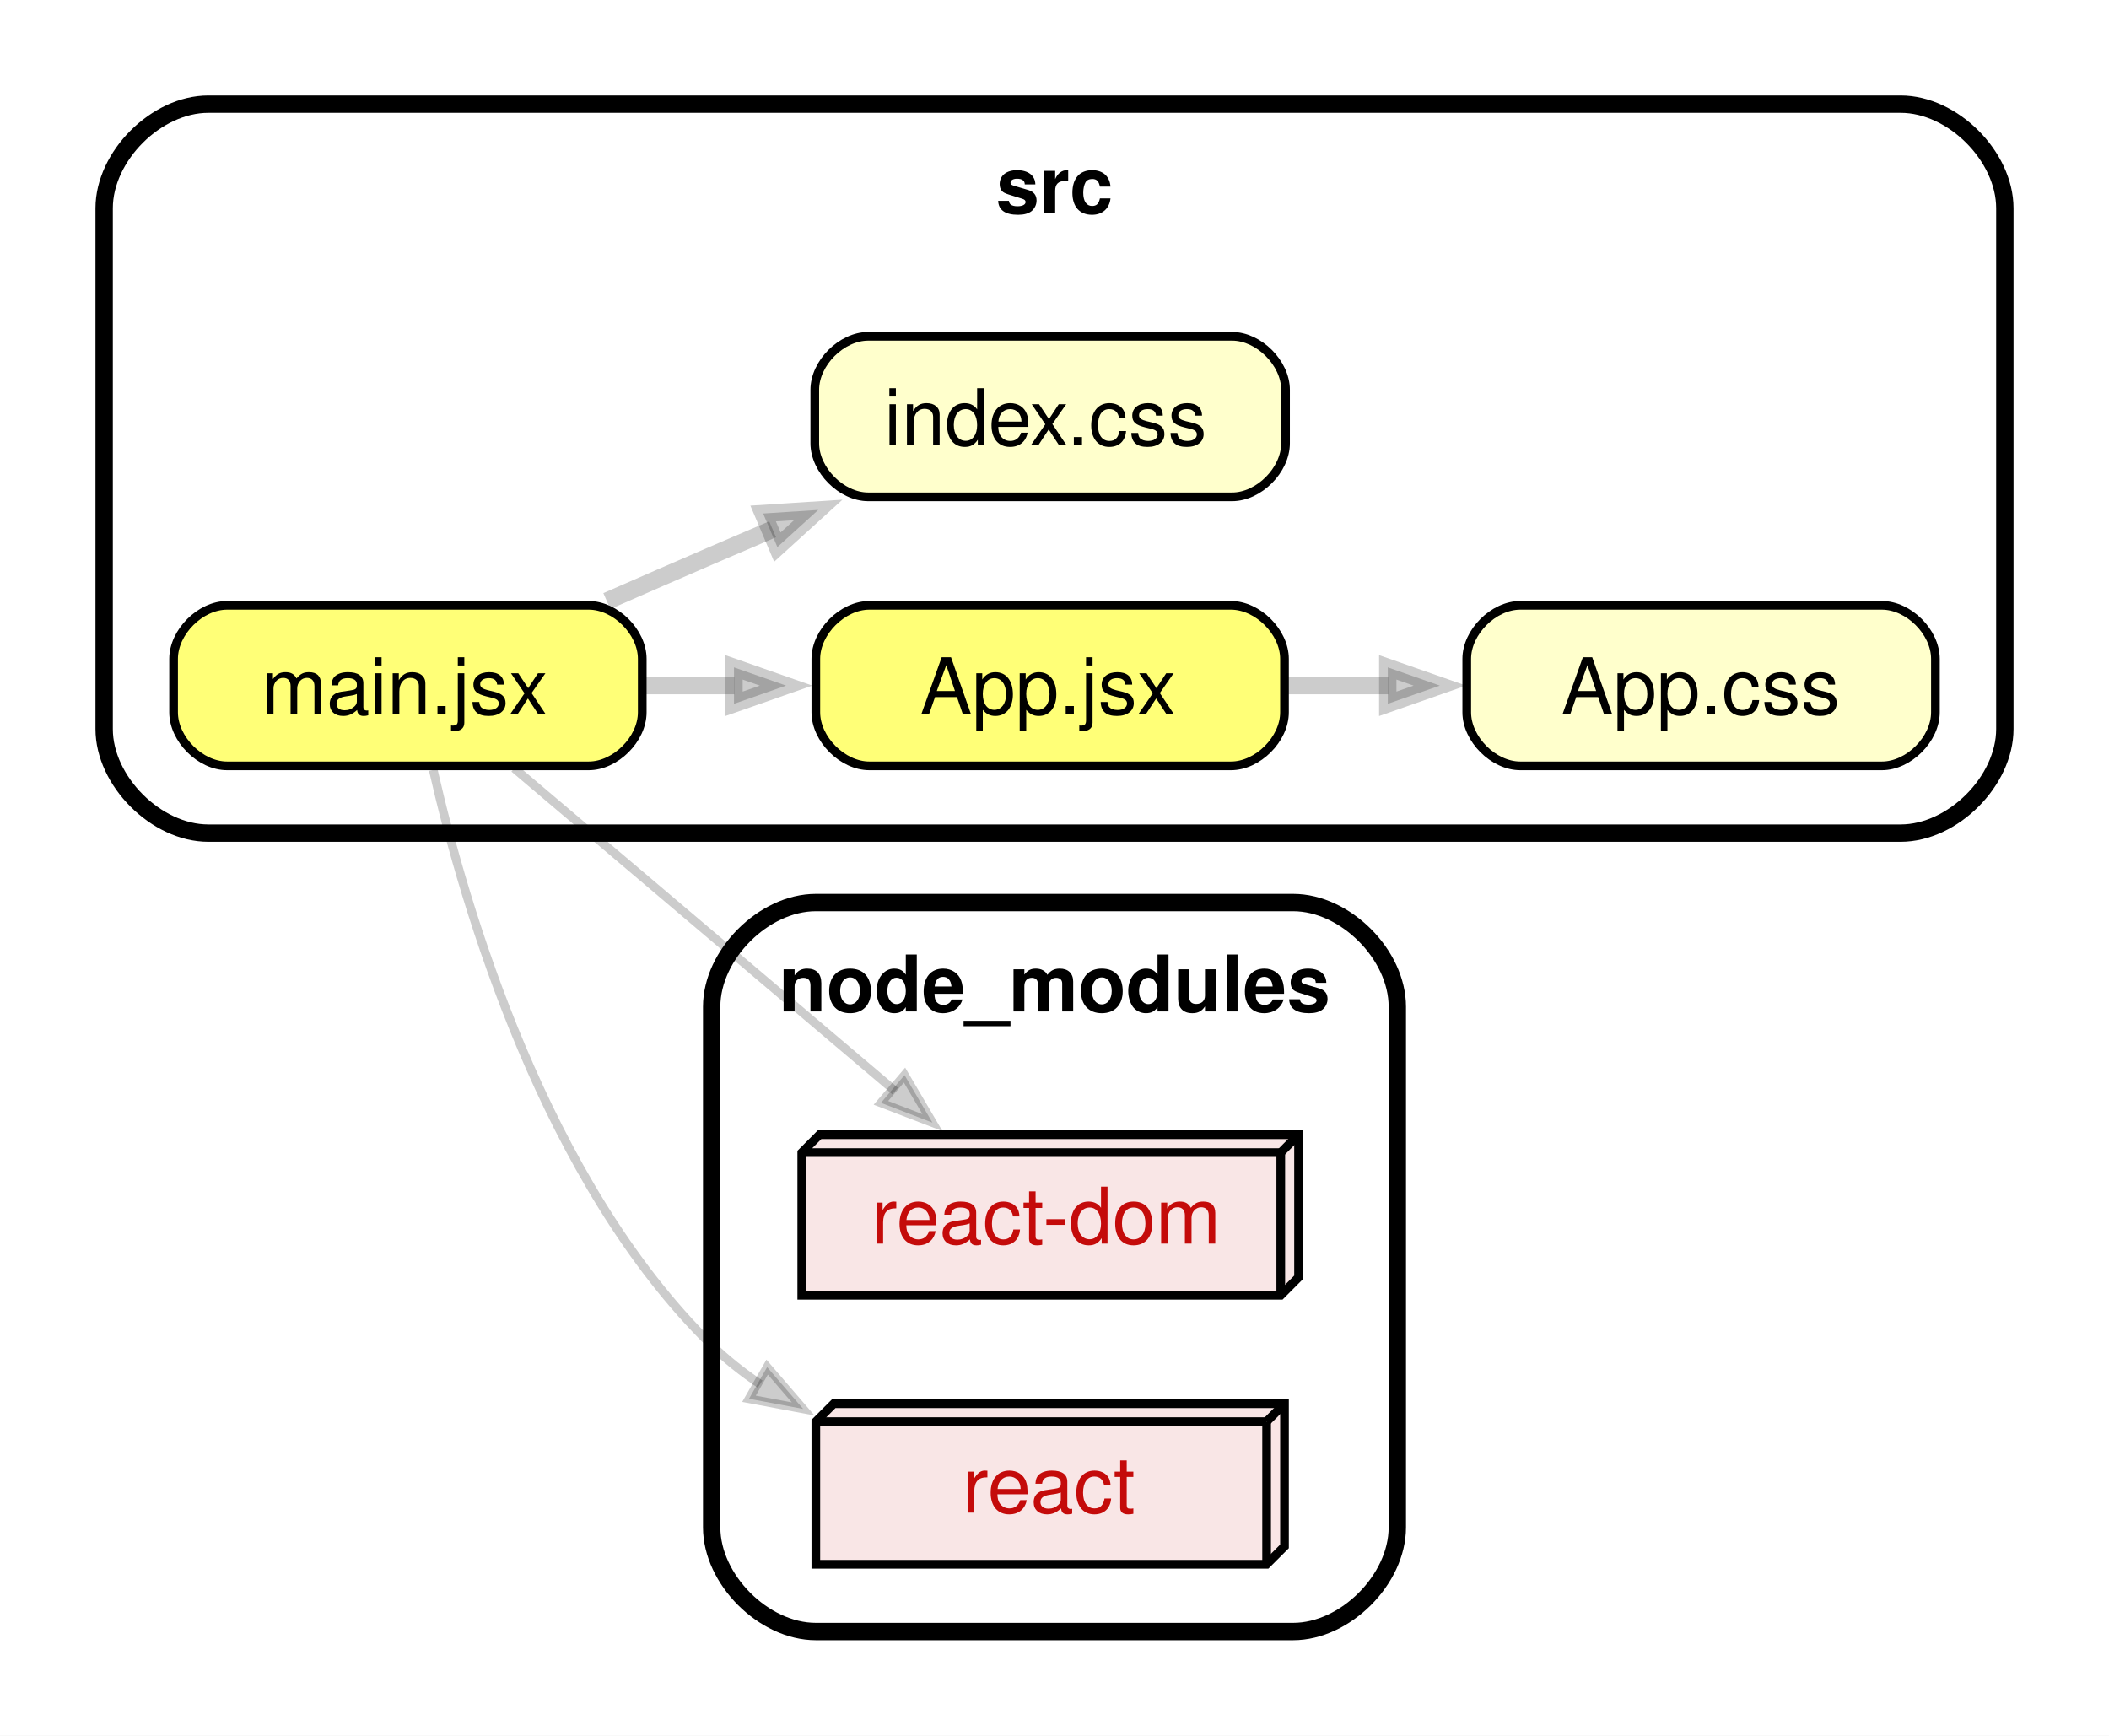
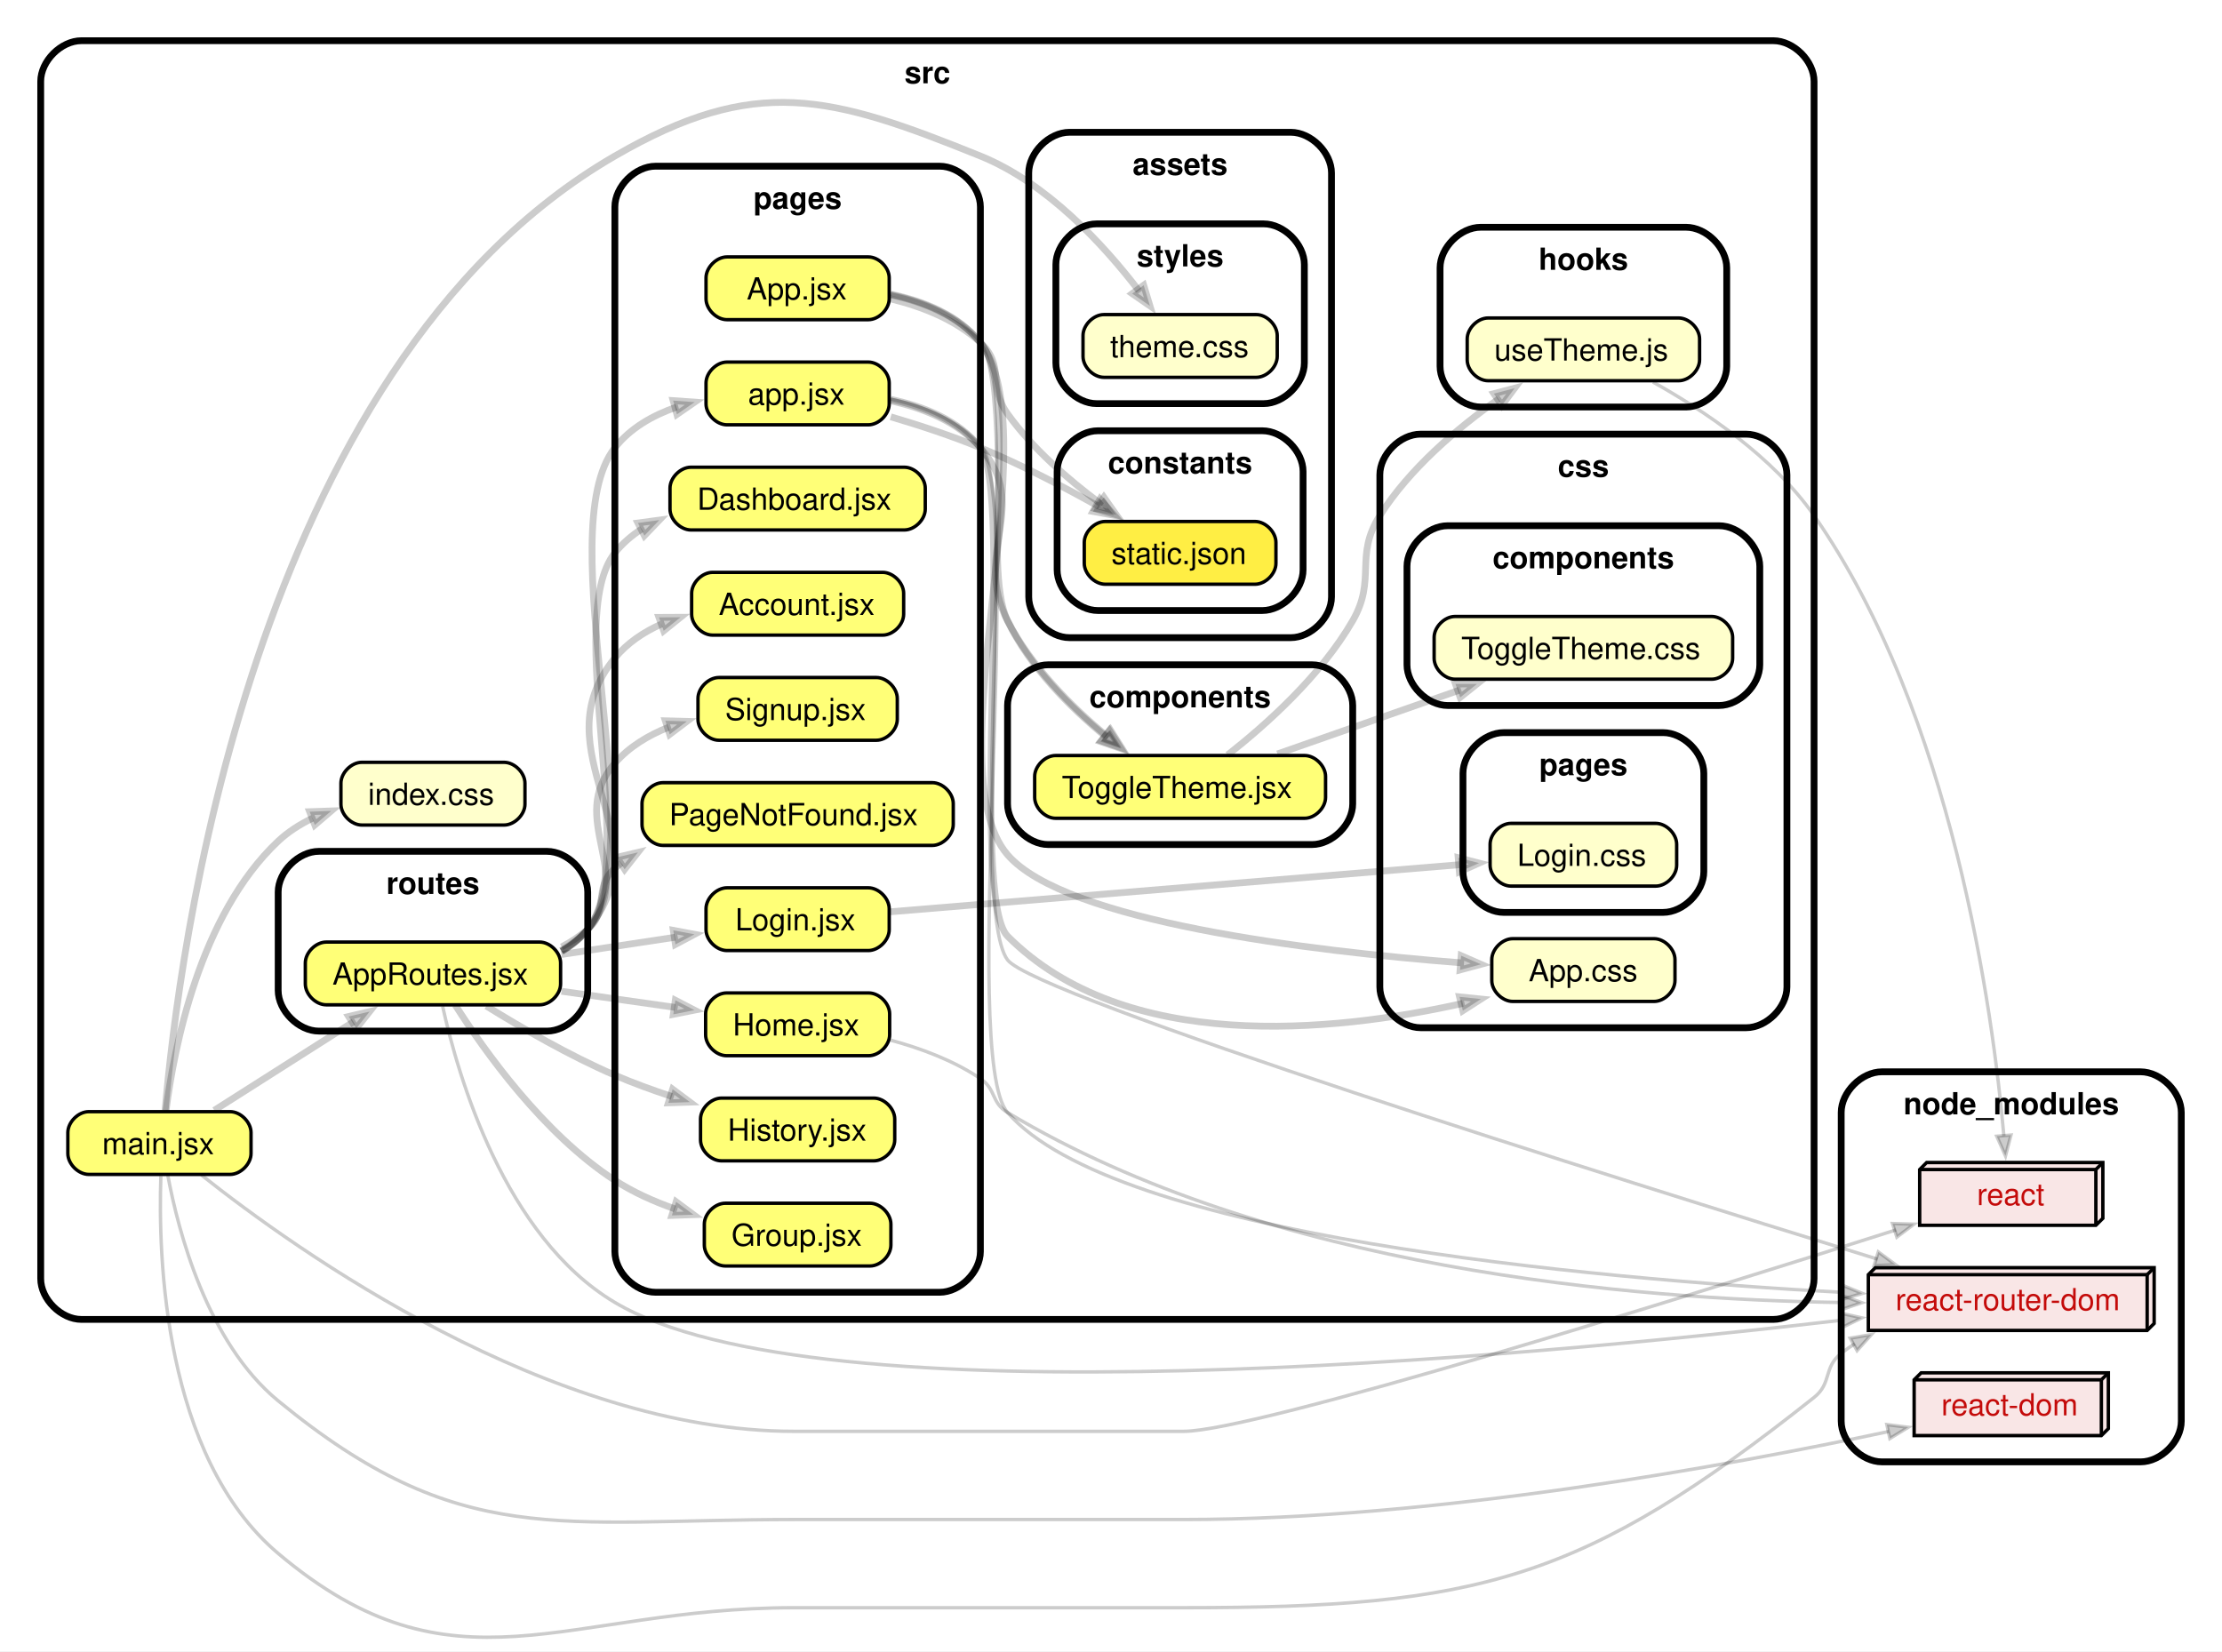
- <svg xmlns="http://www.w3.org/2000/svg" xmlns:xlink="http://www.w3.org/1999/xlink" width="243pt" height="200pt" viewBox="0.00 0.00 243.00 200.00">
-   <g id="graph0" class="graph" transform="scale(1 1) rotate(0) translate(4 196)">
-     <polygon fill="white" stroke="none" points="-4,4 -4,-196 239,-196 239,4 -4,4" />
+ <svg xmlns="http://www.w3.org/2000/svg" xmlns:xlink="http://www.w3.org/1999/xlink" width="655pt" height="487pt" viewBox="0.00 0.00 655.00 487.00">
+   <g id="graph0" class="graph" transform="scale(1 1) rotate(0) translate(4 482.84)">
+     <polygon fill="white" stroke="none" points="-4,4 -4,-482.84 651,-482.84 651,4 -4,4" />
    <g id="clust1" class="cluster">
-       <path fill="#ffffff" stroke="black" stroke-width="2" d="M90,-8C90,-8 145,-8 145,-8 151,-8 157,-14 157,-20 157,-20 157,-80 157,-80 157,-86 151,-92 145,-92 145,-92 90,-92 90,-92 84,-92 78,-86 78,-80 78,-80 78,-20 78,-20 78,-14 84,-8 90,-8" />
-       <text xml:space="preserve" text-anchor="middle" x="117.5" y="-79.45" font-family="Helvetica,sans-Serif" font-weight="bold" font-size="9.00">node_modules</text>
+       <path fill="#ffffff" stroke="black" stroke-width="2" d="M550.75,-51.84C550.75,-51.84 627,-51.84 627,-51.84 633,-51.84 639,-57.84 639,-63.84 639,-63.84 639,-154.84 639,-154.84 639,-160.84 633,-166.84 627,-166.84 627,-166.84 550.75,-166.84 550.75,-166.84 544.75,-166.84 538.75,-160.84 538.75,-154.84 538.75,-154.84 538.75,-63.84 538.75,-63.84 538.75,-57.84 544.75,-51.84 550.75,-51.84" />
+       <text xml:space="preserve" text-anchor="middle" x="588.88" y="-154.29" font-family="Helvetica,sans-Serif" font-weight="bold" font-size="9.00">node_modules</text>
    </g>
    <g id="clust2" class="cluster">
-       <path fill="#ffffff" stroke="black" stroke-width="2" d="M20,-100C20,-100 215,-100 215,-100 221,-100 227,-106 227,-112 227,-112 227,-172 227,-172 227,-178 221,-184 215,-184 215,-184 20,-184 20,-184 14,-184 8,-178 8,-172 8,-172 8,-112 8,-112 8,-106 14,-100 20,-100" />
-       <text xml:space="preserve" text-anchor="middle" x="117.5" y="-171.45" font-family="Helvetica,sans-Serif" font-weight="bold" font-size="9.00">src</text>
+       <path fill="#ffffff" stroke="black" stroke-width="2" d="M20,-93.84C20,-93.84 518.75,-93.84 518.75,-93.84 524.75,-93.84 530.75,-99.84 530.75,-105.84 530.75,-105.84 530.75,-458.84 530.75,-458.84 530.75,-464.84 524.75,-470.84 518.75,-470.84 518.75,-470.84 20,-470.84 20,-470.84 14,-470.84 8,-464.84 8,-458.84 8,-458.84 8,-105.84 8,-105.84 8,-99.84 14,-93.84 20,-93.84" />
+       <text xml:space="preserve" text-anchor="middle" x="269.38" y="-458.29" font-family="Helvetica,sans-Serif" font-weight="bold" font-size="9.00">src</text>
+     </g>
+     <g id="clust3" class="cluster">
+       <path fill="#ffffff" stroke="black" stroke-width="2" d="M311.25,-294.84C311.25,-294.84 376.5,-294.84 376.5,-294.84 382.5,-294.84 388.5,-300.84 388.5,-306.84 388.5,-306.84 388.5,-431.84 388.5,-431.84 388.5,-437.84 382.5,-443.84 376.5,-443.84 376.5,-443.84 311.25,-443.84 311.25,-443.84 305.25,-443.84 299.25,-437.84 299.25,-431.84 299.25,-431.84 299.25,-306.84 299.25,-306.84 299.25,-300.84 305.25,-294.84 311.25,-294.84" />
+       <text xml:space="preserve" text-anchor="middle" x="343.88" y="-431.29" font-family="Helvetica,sans-Serif" font-weight="bold" font-size="9.00">assets</text>
+     </g>
+     <g id="clust4" class="cluster">
+       <path fill="#ffffff" stroke="black" stroke-width="2" d="M319.62,-302.84C319.62,-302.84 368.12,-302.84 368.12,-302.84 374.12,-302.84 380.12,-308.84 380.12,-314.84 380.12,-314.84 380.12,-343.84 380.12,-343.84 380.12,-349.84 374.12,-355.84 368.12,-355.84 368.12,-355.84 319.62,-355.84 319.62,-355.84 313.62,-355.84 307.62,-349.84 307.62,-343.84 307.62,-343.84 307.62,-314.84 307.62,-314.84 307.62,-308.84 313.62,-302.84 319.62,-302.84" />
+       <text xml:space="preserve" text-anchor="middle" x="343.88" y="-343.29" font-family="Helvetica,sans-Serif" font-weight="bold" font-size="9.00">constants</text>
+     </g>
+     <g id="clust5" class="cluster">
+       <path fill="#ffffff" stroke="black" stroke-width="2" d="M319.25,-363.84C319.25,-363.84 368.5,-363.84 368.5,-363.84 374.5,-363.84 380.5,-369.84 380.5,-375.84 380.5,-375.84 380.5,-404.84 380.5,-404.84 380.5,-410.84 374.5,-416.84 368.5,-416.84 368.5,-416.84 319.25,-416.84 319.25,-416.84 313.25,-416.84 307.25,-410.84 307.25,-404.84 307.25,-404.84 307.25,-375.84 307.25,-375.84 307.25,-369.84 313.25,-363.84 319.25,-363.84" />
+       <text xml:space="preserve" text-anchor="middle" x="343.88" y="-404.29" font-family="Helvetica,sans-Serif" font-weight="bold" font-size="9.00">styles</text>
+     </g>
+     <g id="clust6" class="cluster">
+       <path fill="#ffffff" stroke="black" stroke-width="2" d="M305,-233.84C305,-233.84 382.75,-233.84 382.75,-233.84 388.75,-233.84 394.75,-239.84 394.75,-245.84 394.75,-245.84 394.75,-274.84 394.75,-274.84 394.75,-280.84 388.75,-286.84 382.75,-286.84 382.75,-286.84 305,-286.84 305,-286.84 299,-286.84 293,-280.84 293,-274.84 293,-274.84 293,-245.84 293,-245.84 293,-239.84 299,-233.84 305,-233.84" />
+       <text xml:space="preserve" text-anchor="middle" x="343.88" y="-274.29" font-family="Helvetica,sans-Serif" font-weight="bold" font-size="9.00">components</text>
+     </g>
+     <g id="clust7" class="cluster">
+       <path fill="#ffffff" stroke="black" stroke-width="2" d="M414.75,-179.84C414.75,-179.84 510.75,-179.84 510.75,-179.84 516.75,-179.84 522.75,-185.84 522.75,-191.84 522.75,-191.84 522.75,-342.84 522.75,-342.84 522.75,-348.84 516.75,-354.84 510.75,-354.84 510.75,-354.84 414.75,-354.84 414.75,-354.84 408.75,-354.84 402.75,-348.84 402.75,-342.84 402.75,-342.84 402.75,-191.84 402.75,-191.84 402.75,-185.84 408.75,-179.84 414.75,-179.84" />
+       <text xml:space="preserve" text-anchor="middle" x="462.75" y="-342.29" font-family="Helvetica,sans-Serif" font-weight="bold" font-size="9.00">css</text>
+     </g>
+     <g id="clust8" class="cluster">
+       <path fill="#ffffff" stroke="black" stroke-width="2" d="M422.75,-274.84C422.75,-274.84 502.75,-274.84 502.75,-274.84 508.75,-274.84 514.75,-280.84 514.75,-286.84 514.75,-286.84 514.75,-315.84 514.75,-315.84 514.75,-321.84 508.75,-327.84 502.75,-327.84 502.75,-327.84 422.75,-327.84 422.75,-327.84 416.75,-327.84 410.75,-321.84 410.75,-315.84 410.75,-315.84 410.75,-286.84 410.75,-286.84 410.75,-280.84 416.75,-274.84 422.75,-274.84" />
+       <text xml:space="preserve" text-anchor="middle" x="462.75" y="-315.29" font-family="Helvetica,sans-Serif" font-weight="bold" font-size="9.00">components</text>
+     </g>
+     <g id="clust9" class="cluster">
+       <path fill="#ffffff" stroke="black" stroke-width="2" d="M439.25,-213.84C439.25,-213.84 486.25,-213.84 486.25,-213.84 492.25,-213.84 498.25,-219.84 498.25,-225.84 498.25,-225.84 498.25,-254.84 498.25,-254.84 498.25,-260.84 492.25,-266.84 486.25,-266.84 486.25,-266.84 439.25,-266.84 439.25,-266.84 433.25,-266.84 427.25,-260.84 427.25,-254.84 427.25,-254.84 427.25,-225.84 427.25,-225.84 427.25,-219.84 433.25,-213.84 439.25,-213.84" />
+       <text xml:space="preserve" text-anchor="middle" x="462.75" y="-254.29" font-family="Helvetica,sans-Serif" font-weight="bold" font-size="9.00">pages</text>
+     </g>
+     <g id="clust10" class="cluster">
+       <path fill="#ffffff" stroke="black" stroke-width="2" d="M432.5,-362.84C432.5,-362.84 493,-362.84 493,-362.84 499,-362.84 505,-368.84 505,-374.84 505,-374.84 505,-403.84 505,-403.84 505,-409.84 499,-415.84 493,-415.84 493,-415.84 432.5,-415.84 432.5,-415.84 426.5,-415.84 420.5,-409.84 420.5,-403.84 420.5,-403.84 420.5,-374.84 420.5,-374.84 420.5,-368.84 426.5,-362.84 432.5,-362.84" />
+       <text xml:space="preserve" text-anchor="middle" x="462.75" y="-403.29" font-family="Helvetica,sans-Serif" font-weight="bold" font-size="9.00">hooks</text>
+     </g>
+     <g id="clust11" class="cluster">
+       <path fill="#ffffff" stroke="black" stroke-width="2" d="M189.25,-101.84C189.25,-101.84 273,-101.84 273,-101.84 279,-101.84 285,-107.84 285,-113.84 285,-113.84 285,-421.84 285,-421.84 285,-427.84 279,-433.84 273,-433.84 273,-433.84 189.25,-433.84 189.25,-433.84 183.25,-433.84 177.25,-427.84 177.25,-421.84 177.25,-421.84 177.25,-113.84 177.25,-113.84 177.25,-107.84 183.25,-101.84 189.25,-101.84" />
+       <text xml:space="preserve" text-anchor="middle" x="231.12" y="-421.29" font-family="Helvetica,sans-Serif" font-weight="bold" font-size="9.00">pages</text>
+     </g>
+     <g id="clust12" class="cluster">
+       <path fill="#ffffff" stroke="black" stroke-width="2" d="M90,-178.84C90,-178.84 157.25,-178.84 157.25,-178.84 163.25,-178.84 169.25,-184.84 169.25,-190.84 169.25,-190.84 169.25,-219.84 169.25,-219.84 169.25,-225.84 163.25,-231.84 157.25,-231.84 157.25,-231.84 90,-231.84 90,-231.84 84,-231.84 78,-225.84 78,-219.84 78,-219.84 78,-190.84 78,-190.84 78,-184.84 84,-178.84 90,-178.84" />
+       <text xml:space="preserve" text-anchor="middle" x="123.62" y="-219.29" font-family="Helvetica,sans-Serif" font-weight="bold" font-size="9.00">routes</text>
    </g>
    <g id="node1" class="node">
      <g id="a_node1">
        <a xlink:href="https://www.npmjs.com/package/react" xlink:title="react">
-           <polygon fill="#c40b0a" fill-opacity="0.102" stroke="black" points="144,-34.25 92.06,-34.25 90,-32.19 90,-15.75 141.94,-15.75 144,-17.81 144,-34.25" />
-           <polyline fill="none" stroke="black" points="141.94,-32.19 90,-32.19" />
-           <polyline fill="none" stroke="black" points="141.94,-32.19 141.94,-15.75" />
-           <polyline fill="none" stroke="black" points="141.94,-32.19 144,-34.25" />
-           <text xml:space="preserve" text-anchor="start" x="106.88" y="-21.7" font-family="Helvetica,sans-Serif" font-size="9.00" fill="#c40b0a">react</text>
+           <polygon fill="#c40b0a" fill-opacity="0.102" stroke="black" points="615.88,-140.09 563.93,-140.09 561.88,-138.03 561.88,-121.59 613.82,-121.59 615.88,-123.64 615.88,-140.09" />
+           <polyline fill="none" stroke="black" points="613.82,-138.03 561.88,-138.03" />
+           <polyline fill="none" stroke="black" points="613.82,-138.03 613.82,-121.59" />
+           <polyline fill="none" stroke="black" points="613.82,-138.03 615.88,-140.09" />
+           <text xml:space="preserve" text-anchor="start" x="578.75" y="-127.54" font-family="Helvetica,sans-Serif" font-size="9.00" fill="#c40b0a">react</text>
        </a>
      </g>
    </g>
    <g id="node2" class="node">
      <g id="a_node2">
        <a xlink:href="https://www.npmjs.com/package/react-dom" xlink:title="react-dom">
-           <polygon fill="#c40b0a" fill-opacity="0.102" stroke="black" points="145.62,-65.25 90.43,-65.25 88.38,-63.19 88.38,-46.75 143.57,-46.75 145.62,-48.81 145.62,-65.25" />
-           <polyline fill="none" stroke="black" points="143.57,-63.19 88.38,-63.19" />
-           <polyline fill="none" stroke="black" points="143.57,-63.19 143.57,-46.75" />
-           <polyline fill="none" stroke="black" points="143.57,-63.19 145.62,-65.25" />
-           <text xml:space="preserve" text-anchor="start" x="96.38" y="-52.7" font-family="Helvetica,sans-Serif" font-size="9.00" fill="#c40b0a">react-dom</text>
+           <polygon fill="#c40b0a" fill-opacity="0.102" stroke="black" points="617.5,-78.09 562.31,-78.09 560.25,-76.03 560.25,-59.59 615.44,-59.59 617.5,-61.64 617.5,-78.09" />
+           <polyline fill="none" stroke="black" points="615.44,-76.03 560.25,-76.03" />
+           <polyline fill="none" stroke="black" points="615.44,-76.03 615.44,-59.59" />
+           <polyline fill="none" stroke="black" points="615.44,-76.03 617.5,-78.09" />
+           <text xml:space="preserve" text-anchor="start" x="568.25" y="-65.54" font-family="Helvetica,sans-Serif" font-size="9.00" fill="#c40b0a">react-dom</text>
        </a>
      </g>
    </g>
    <g id="node3" class="node">
      <g id="a_node3">
-         <a xlink:href="src/App.css" xlink:title="App.css">
-           <path fill="#ffffcc" stroke="black" d="M212.83,-126.25C212.83,-126.25 171.17,-126.25 171.17,-126.25 168.08,-126.25 165,-123.17 165,-120.08 165,-120.08 165,-113.92 165,-113.92 165,-110.83 168.08,-107.75 171.17,-107.75 171.17,-107.75 212.83,-107.75 212.83,-107.75 215.92,-107.75 219,-110.83 219,-113.92 219,-113.92 219,-120.08 219,-120.08 219,-123.17 215.92,-126.25 212.83,-126.25" />
-           <text xml:space="preserve" text-anchor="start" x="175.88" y="-113.7" font-family="Helvetica,sans-Serif" font-size="9.00">App.css</text>
+         <a xlink:href="https://www.npmjs.com/package/react-router-dom" xlink:title="react-router-dom">
+           <polygon fill="#c40b0a" fill-opacity="0.102" stroke="black" points="631,-109.09 548.81,-109.09 546.75,-107.03 546.75,-90.59 628.94,-90.59 631,-92.64 631,-109.09" />
+           <polyline fill="none" stroke="black" points="628.94,-107.03 546.75,-107.03" />
+           <polyline fill="none" stroke="black" points="628.94,-107.03 628.94,-90.59" />
+           <polyline fill="none" stroke="black" points="628.94,-107.03 631,-109.09" />
+           <text xml:space="preserve" text-anchor="start" x="554.75" y="-96.54" font-family="Helvetica,sans-Serif" font-size="9.00" fill="#c40b0a">react-router-dom</text>
        </a>
      </g>
    </g>
    <g id="node4" class="node">
      <g id="a_node4">
-         <a xlink:href="src/App.jsx" xlink:title="App.jsx">
-           <path fill="#ffff77" stroke="black" d="M137.83,-126.25C137.83,-126.25 96.17,-126.25 96.17,-126.25 93.08,-126.25 90,-123.17 90,-120.08 90,-120.08 90,-113.92 90,-113.92 90,-110.83 93.08,-107.75 96.17,-107.75 96.17,-107.75 137.83,-107.75 137.83,-107.75 140.92,-107.75 144,-110.83 144,-113.92 144,-113.92 144,-120.08 144,-120.08 144,-123.17 140.92,-126.25 137.83,-126.25" />
-           <text xml:space="preserve" text-anchor="start" x="102" y="-113.7" font-family="Helvetica,sans-Serif" font-size="9.00">App.jsx</text>
-         </a>
-       </g>
-     </g>
-     <g id="edge1" class="edge">
-       <path fill="none" stroke="#000000" stroke-width="2" stroke-opacity="0.2" d="M144.35,-117C148.12,-117 152.05,-117 155.95,-117" />
-       <polygon fill="#000000" fill-opacity="0.2" stroke="#000000" stroke-width="2" stroke-opacity="0.2" points="155.9,-119.1 161.9,-117 155.9,-114.9 155.9,-119.1" />
+         <a xlink:href="src/assets/constants/static.json" xlink:title="static.json">
+           <path fill="#ffee44" stroke="black" d="M365.96,-329.09C365.96,-329.09 321.79,-329.09 321.79,-329.09 318.71,-329.09 315.62,-326 315.62,-322.92 315.62,-322.92 315.62,-316.75 315.62,-316.75 315.62,-313.67 318.71,-310.59 321.79,-310.59 321.79,-310.59 365.96,-310.59 365.96,-310.59 369.04,-310.59 372.12,-313.67 372.12,-316.75 372.12,-316.75 372.12,-322.92 372.12,-322.92 372.12,-326 369.04,-329.09 365.96,-329.09" />
+           <text xml:space="preserve" text-anchor="start" x="323.62" y="-316.54" font-family="Helvetica,sans-Serif" font-size="9.00">static.json</text>
+         </a>
+       </g>
    </g>
    <g id="node5" class="node">
      <g id="a_node5">
-         <a xlink:href="src/index.css" xlink:title="index.css">
-           <path fill="#ffffcc" stroke="black" d="M137.96,-157.25C137.96,-157.25 96.04,-157.25 96.04,-157.25 92.96,-157.25 89.88,-154.17 89.88,-151.08 89.88,-151.08 89.88,-144.92 89.88,-144.92 89.88,-141.83 92.96,-138.75 96.04,-138.75 96.04,-138.75 137.96,-138.75 137.96,-138.75 141.04,-138.75 144.12,-141.83 144.12,-144.92 144.12,-144.92 144.12,-151.08 144.12,-151.08 144.12,-154.17 141.04,-157.25 137.96,-157.25" />
-           <text xml:space="preserve" text-anchor="start" x="97.88" y="-144.7" font-family="Helvetica,sans-Serif" font-size="9.00">index.css</text>
+         <a xlink:href="src/assets/styles/theme.css" xlink:title="theme.css">
+           <path fill="#ffffcc" stroke="black" d="M366.33,-390.09C366.33,-390.09 321.42,-390.09 321.42,-390.09 318.33,-390.09 315.25,-387 315.25,-383.92 315.25,-383.92 315.25,-377.75 315.25,-377.75 315.25,-374.67 318.33,-371.59 321.42,-371.59 321.42,-371.59 366.33,-371.59 366.33,-371.59 369.42,-371.59 372.5,-374.67 372.5,-377.75 372.5,-377.75 372.5,-383.92 372.5,-383.92 372.5,-387 369.42,-390.09 366.33,-390.09" />
+           <text xml:space="preserve" text-anchor="start" x="323.25" y="-377.54" font-family="Helvetica,sans-Serif" font-size="9.00">theme.css</text>
        </a>
      </g>
    </g>
    <g id="node6" class="node">
      <g id="a_node6">
+         <a xlink:href="src/components/ToggleTheme.jsx" xlink:title="ToggleTheme.jsx">
+           <path fill="#ffff77" stroke="black" d="M380.58,-260.09C380.58,-260.09 307.17,-260.09 307.17,-260.09 304.08,-260.09 301,-257 301,-253.92 301,-253.92 301,-247.75 301,-247.75 301,-244.67 304.08,-241.59 307.17,-241.59 307.17,-241.59 380.58,-241.59 380.58,-241.59 383.67,-241.59 386.75,-244.67 386.75,-247.75 386.75,-247.75 386.75,-253.92 386.75,-253.92 386.75,-257 383.67,-260.09 380.58,-260.09" />
+           <text xml:space="preserve" text-anchor="start" x="309" y="-247.54" font-family="Helvetica,sans-Serif" font-size="9.00">ToggleTheme.jsx</text>
+         </a>
+       </g>
+     </g>
+     <g id="node7" class="node">
+       <g id="a_node7">
+         <a xlink:href="src/css/components/ToggleTheme.css" xlink:title="ToggleTheme.css">
+           <path fill="#ffffcc" stroke="black" d="M500.58,-301.09C500.58,-301.09 424.92,-301.09 424.92,-301.09 421.83,-301.09 418.75,-298 418.75,-294.92 418.75,-294.92 418.75,-288.75 418.75,-288.75 418.75,-285.67 421.83,-282.59 424.92,-282.59 424.92,-282.59 500.58,-282.59 500.58,-282.59 503.67,-282.59 506.75,-285.67 506.75,-288.75 506.75,-288.75 506.75,-294.92 506.75,-294.92 506.75,-298 503.67,-301.09 500.58,-301.09" />
+           <text xml:space="preserve" text-anchor="start" x="426.75" y="-288.54" font-family="Helvetica,sans-Serif" font-size="9.00">ToggleTheme.css</text>
+         </a>
+       </g>
+     </g>
+     <g id="edge1" class="edge">
+       <path fill="none" stroke="#000000" stroke-width="2" stroke-opacity="0.2" d="M372.57,-260.55C388.58,-266.17 408.9,-273.3 426.09,-279.33" />
+       <polygon fill="#000000" fill-opacity="0.2" stroke="#000000" stroke-width="2" stroke-opacity="0.2" points="425.04,-281.18 431.39,-281.19 426.43,-277.22 425.04,-281.18" />
+     </g>
+     <g id="node8" class="node">
+       <g id="a_node8">
+         <a xlink:href="src/hooks/useTheme.js" xlink:title="useTheme.js">
+           <path fill="#ffffcc" stroke="black" d="M490.83,-389.09C490.83,-389.09 434.67,-389.09 434.67,-389.09 431.58,-389.09 428.5,-386 428.5,-382.92 428.5,-382.92 428.5,-376.75 428.5,-376.75 428.5,-373.67 431.58,-370.59 434.67,-370.59 434.67,-370.59 490.83,-370.59 490.83,-370.59 493.92,-370.59 497,-373.67 497,-376.75 497,-376.75 497,-382.92 497,-382.92 497,-386 493.92,-389.09 490.83,-389.09" />
+           <text xml:space="preserve" text-anchor="start" x="436.5" y="-376.54" font-family="Helvetica,sans-Serif" font-size="9.00">useTheme.js</text>
+         </a>
+       </g>
+     </g>
+     <g id="edge2" class="edge">
+       <path fill="none" stroke="#000000" stroke-width="2" stroke-opacity="0.2" d="M357.87,-260.26C369.26,-269.2 385.41,-283.65 394.75,-299.84 401.86,-312.16 395.13,-318.82 402.75,-330.84 411.55,-344.71 425.57,-356.6 437.74,-365.18" />
+       <polygon fill="#000000" fill-opacity="0.2" stroke="#000000" stroke-width="2" stroke-opacity="0.2" points="436.36,-366.78 442.5,-368.4 438.71,-363.3 436.36,-366.78" />
+     </g>
+     <g id="edge3" class="edge">
+       <path fill="none" stroke="#000000" stroke-opacity="0.2" d="M483.26,-370.2C498.34,-361.79 518.64,-348.22 530.75,-330.84 571.64,-272.18 583.45,-184.6 586.7,-147.94" />
+       <polygon fill="#000000" fill-opacity="0.2" stroke="#000000" stroke-opacity="0.2" points="588.79,-148.19 587.18,-142.04 584.6,-147.85 588.79,-148.19" />
+     </g>
+     <g id="node9" class="node">
+       <g id="a_node9">
+         <a xlink:href="src/css/App.css" xlink:title="App.css">
+           <path fill="#ffffcc" stroke="black" d="M483.58,-206.09C483.58,-206.09 441.92,-206.09 441.92,-206.09 438.83,-206.09 435.75,-203 435.75,-199.92 435.75,-199.92 435.75,-193.75 435.75,-193.75 435.75,-190.67 438.83,-187.59 441.92,-187.59 441.92,-187.59 483.58,-187.59 483.58,-187.59 486.67,-187.59 489.75,-190.67 489.75,-193.75 489.75,-193.75 489.75,-199.92 489.75,-199.92 489.75,-203 486.67,-206.09 483.58,-206.09" />
+           <text xml:space="preserve" text-anchor="start" x="446.62" y="-193.54" font-family="Helvetica,sans-Serif" font-size="9.00">App.css</text>
+         </a>
+       </g>
+     </g>
+     <g id="node10" class="node">
+       <g id="a_node10">
+         <a xlink:href="src/css/pages/Login.css" xlink:title="Login.css">
+           <path fill="#ffffcc" stroke="black" d="M484.08,-240.09C484.08,-240.09 441.42,-240.09 441.42,-240.09 438.33,-240.09 435.25,-237 435.25,-233.92 435.25,-233.92 435.25,-227.75 435.25,-227.75 435.25,-224.67 438.33,-221.59 441.42,-221.59 441.42,-221.59 484.08,-221.59 484.08,-221.59 487.17,-221.59 490.25,-224.67 490.25,-227.75 490.25,-227.75 490.25,-233.92 490.25,-233.92 490.25,-237 487.17,-240.09 484.08,-240.09" />
+           <text xml:space="preserve" text-anchor="start" x="443.25" y="-227.54" font-family="Helvetica,sans-Serif" font-size="9.00">Login.css</text>
+         </a>
+       </g>
+     </g>
+     <g id="node11" class="node">
+       <g id="a_node11">
+         <a xlink:href="src/index.css" xlink:title="index.css">
+           <path fill="#ffffcc" stroke="black" d="M144.58,-258.09C144.58,-258.09 102.67,-258.09 102.67,-258.09 99.58,-258.09 96.5,-255 96.5,-251.92 96.5,-251.92 96.5,-245.75 96.5,-245.75 96.5,-242.67 99.58,-239.59 102.67,-239.59 102.67,-239.59 144.58,-239.59 144.58,-239.59 147.67,-239.59 150.75,-242.67 150.75,-245.75 150.75,-245.75 150.75,-251.92 150.75,-251.92 150.75,-255 147.67,-258.09 144.58,-258.09" />
+           <text xml:space="preserve" text-anchor="start" x="104.5" y="-245.54" font-family="Helvetica,sans-Serif" font-size="9.00">index.css</text>
+         </a>
+       </g>
+     </g>
+     <g id="node12" class="node">
+       <g id="a_node12">
        <a xlink:href="src/main.jsx" xlink:title="main.jsx">
-           <path fill="#ffff77" stroke="black" d="M63.83,-126.25C63.83,-126.25 22.17,-126.25 22.17,-126.25 19.08,-126.25 16,-123.17 16,-120.08 16,-120.08 16,-113.92 16,-113.92 16,-110.83 19.08,-107.75 22.17,-107.75 22.17,-107.75 63.83,-107.75 63.83,-107.75 66.92,-107.75 70,-110.83 70,-113.92 70,-113.92 70,-120.08 70,-120.08 70,-123.17 66.92,-126.25 63.83,-126.25" />
-           <text xml:space="preserve" text-anchor="start" x="26.12" y="-113.7" font-family="Helvetica,sans-Serif" font-size="9.00">main.jsx</text>
-         </a>
-       </g>
+           <path fill="#ffff77" stroke="black" d="M63.83,-155.09C63.83,-155.09 22.17,-155.09 22.17,-155.09 19.08,-155.09 16,-152 16,-148.92 16,-148.92 16,-142.75 16,-142.75 16,-139.67 19.08,-136.59 22.17,-136.59 22.17,-136.59 63.83,-136.59 63.83,-136.59 66.92,-136.59 70,-139.67 70,-142.75 70,-142.75 70,-148.92 70,-148.92 70,-152 66.92,-155.09 63.83,-155.09" />
+           <text xml:space="preserve" text-anchor="start" x="26.12" y="-142.54" font-family="Helvetica,sans-Serif" font-size="9.00">main.jsx</text>
+         </a>
+       </g>
+     </g>
+     <g id="edge7" class="edge">
+       <path fill="none" stroke="#000000" stroke-opacity="0.2" d="M55.36,-136.42C83.23,-114.29 158.01,-60.84 230.12,-60.84 230.12,-60.84 230.12,-60.84 344.88,-60.84 366.06,-60.84 493.49,-100.65 554.87,-120.22" />
+       <polygon fill="#000000" fill-opacity="0.2" stroke="#000000" stroke-opacity="0.2" points="553.87,-122.11 560.22,-121.93 555.15,-118.11 553.87,-122.11" />
+     </g>
+     <g id="edge8" class="edge">
+       <path fill="none" stroke="#000000" stroke-opacity="0.2" d="M45.48,-136.25C48.51,-119.99 57.01,-87.1 78,-69.84 131.59,-25.78 160.75,-34.84 230.12,-34.84 230.12,-34.84 230.12,-34.84 344.88,-34.84 419.48,-34.84 505.73,-50.75 552.78,-60.8" />
+       <polygon fill="#000000" fill-opacity="0.2" stroke="#000000" stroke-opacity="0.2" points="552.2,-62.83 558.51,-62.04 553.09,-58.72 552.2,-62.83" />
+     </g>
+     <g id="edge9" class="edge">
+       <path fill="none" stroke="#000000" stroke-opacity="0.2" d="M43.42,-136.1C42.6,-112.75 44.14,-53.4 78,-24.84 129.96,19 162.14,-8.84 230.12,-8.84 230.12,-8.84 230.12,-8.84 344.88,-8.84 431.96,-8.84 462.52,-16.72 530.75,-70.84 536.07,-75.05 533.42,-79.64 538.75,-83.84 540.01,-84.83 541.33,-85.76 542.7,-86.64" />
+       <polygon fill="#000000" fill-opacity="0.2" stroke="#000000" stroke-opacity="0.2" points="541.39,-88.31 547.66,-89.38 543.43,-84.64 541.39,-88.31" />
    </g>
    <g id="edge4" class="edge">
-       <path fill="none" stroke="#000000" stroke-opacity="0.2" d="M45.92,-107.28C49.54,-91.4 58.78,-59.8 78,-41 79.69,-39.35 81.57,-37.86 83.58,-36.51" />
-       <polygon fill="#000000" fill-opacity="0.2" stroke="#000000" stroke-opacity="0.2" points="84.39,-38.47 88.54,-33.65 82.3,-34.82 84.39,-38.47" />
+       <path fill="none" stroke="#000000" stroke-width="2" stroke-opacity="0.2" d="M44.68,-155.42C48.3,-198.45 69.54,-374.46 177.25,-436.84 218.69,-460.84 240.61,-454.8 285,-436.84 304.68,-428.87 321.38,-410.65 331.71,-397.14" />
+       <polygon fill="#000000" fill-opacity="0.2" stroke="#000000" stroke-width="2" stroke-opacity="0.2" points="333.14,-398.75 334.98,-392.66 329.75,-396.27 333.14,-398.75" />
    </g>
    <g id="edge5" class="edge">
-       <path fill="none" stroke="#000000" stroke-opacity="0.2" d="M55.25,-107.47C67.02,-97.5 85.62,-81.74 99.14,-70.28" />
-       <polygon fill="#000000" fill-opacity="0.2" stroke="#000000" stroke-opacity="0.2" points="100.22,-72.12 103.44,-66.64 97.5,-68.92 100.22,-72.12" />
-     </g>
-     <g id="edge2" class="edge">
-       <path fill="none" stroke="#000000" stroke-width="2" stroke-opacity="0.2" d="M70.4,-117C73.73,-117 77.17,-117 80.61,-117" />
-       <polygon fill="#000000" fill-opacity="0.2" stroke="#000000" stroke-width="2" stroke-opacity="0.2" points="80.57,-119.1 86.57,-117 80.57,-114.9 80.57,-119.1" />
-     </g>
-     <g id="edge3" class="edge">
-       <path fill="none" stroke="#000000" stroke-width="2" stroke-opacity="0.2" d="M65.92,-126.74C69.94,-128.5 74.09,-130.31 78,-132 80.28,-132.98 82.64,-133.99 85.02,-135.01" />
-       <polygon fill="#000000" fill-opacity="0.2" stroke="#000000" stroke-width="2" stroke-opacity="0.2" points="83.93,-136.83 90.28,-137.24 85.57,-132.96 83.93,-136.83" />
+       <path fill="none" stroke="#000000" stroke-width="2" stroke-opacity="0.2" d="M44.94,-155.38C47.23,-173.49 54.75,-212.96 78,-234.84 80.94,-237.6 84.42,-239.82 88.12,-241.6" />
+       <polygon fill="#000000" fill-opacity="0.2" stroke="#000000" stroke-width="2" stroke-opacity="0.2" points="87.28,-243.53 93.63,-243.75 88.8,-239.62 87.28,-243.53" />
+     </g>
+     <g id="node13" class="node">
+       <g id="a_node13">
+         <a xlink:href="src/routes/AppRoutes.jsx" xlink:title="AppRoutes.jsx">
+           <path fill="#ffff77" stroke="black" d="M155.08,-205.09C155.08,-205.09 92.17,-205.09 92.17,-205.09 89.08,-205.09 86,-202 86,-198.92 86,-198.92 86,-192.75 86,-192.75 86,-189.67 89.08,-186.59 92.17,-186.59 92.17,-186.59 155.08,-186.59 155.08,-186.59 158.17,-186.59 161.25,-189.67 161.25,-192.75 161.25,-192.75 161.25,-198.92 161.25,-198.92 161.25,-202 158.17,-205.09 155.08,-205.09" />
+           <text xml:space="preserve" text-anchor="start" x="94" y="-192.54" font-family="Helvetica,sans-Serif" font-size="9.00">AppRoutes.jsx</text>
+         </a>
+       </g>
+     </g>
+     <g id="edge6" class="edge">
+       <path fill="none" stroke="#000000" stroke-width="2" stroke-opacity="0.2" d="M59.16,-155.48C70.8,-162.88 87.05,-173.21 100.19,-181.57" />
+       <polygon fill="#000000" fill-opacity="0.2" stroke="#000000" stroke-width="2" stroke-opacity="0.2" points="98.77,-183.15 104.96,-184.6 101.02,-179.61 98.77,-183.15" />
+     </g>
+     <g id="edge29" class="edge">
+       <path fill="none" stroke="#000000" stroke-opacity="0.2" d="M126.48,-186.14C131,-165.65 144.65,-118.24 177.25,-98.84 236.95,-63.3 443.8,-82.46 539.1,-93.63" />
+       <polygon fill="#000000" fill-opacity="0.2" stroke="#000000" stroke-opacity="0.2" points="538.61,-95.68 544.82,-94.3 539.1,-91.51 538.61,-95.68" />
+     </g>
+     <g id="node14" class="node">
+       <g id="a_node14">
+         <a xlink:href="src/pages/Account.jsx" xlink:title="Account.jsx">
+           <path fill="#ffff77" stroke="black" d="M256.21,-314.09C256.21,-314.09 206.04,-314.09 206.04,-314.09 202.96,-314.09 199.88,-311 199.88,-307.92 199.88,-307.92 199.88,-301.75 199.88,-301.75 199.88,-298.67 202.96,-295.59 206.04,-295.59 206.04,-295.59 256.21,-295.59 256.21,-295.59 259.29,-295.59 262.38,-298.67 262.38,-301.75 262.38,-301.75 262.38,-307.92 262.38,-307.92 262.38,-311 259.29,-314.09 256.21,-314.09" />
+           <text xml:space="preserve" text-anchor="start" x="207.88" y="-301.54" font-family="Helvetica,sans-Serif" font-size="9.00">Account.jsx</text>
+         </a>
+       </g>
+     </g>
+     <g id="edge20" class="edge">
+       <path fill="none" stroke="#000000" stroke-width="2" stroke-opacity="0.2" d="M161.5,-202.44C164.43,-204.13 167.08,-206.23 169.25,-208.84 192.09,-236.32 154.55,-261.24 177.25,-288.84 180.89,-293.26 185.71,-296.49 190.96,-298.84" />
+       <polygon fill="#000000" fill-opacity="0.2" stroke="#000000" stroke-width="2" stroke-opacity="0.2" points="190.24,-300.82 196.6,-300.85 191.65,-296.86 190.24,-300.82" />
+     </g>
+     <g id="node16" class="node">
+       <g id="a_node16">
+         <a xlink:href="src/pages/Dashboard.jsx" xlink:title="Dashboard.jsx">
+           <path fill="#ffff77" stroke="black" d="M262.58,-345.09C262.58,-345.09 199.67,-345.09 199.67,-345.09 196.58,-345.09 193.5,-342 193.5,-338.92 193.5,-338.92 193.5,-332.75 193.5,-332.75 193.5,-329.67 196.58,-326.59 199.67,-326.59 199.67,-326.59 262.58,-326.59 262.58,-326.59 265.67,-326.59 268.75,-329.67 268.75,-332.75 268.75,-332.75 268.75,-338.92 268.75,-338.92 268.75,-342 265.67,-345.09 262.58,-345.09" />
+           <text xml:space="preserve" text-anchor="start" x="201.5" y="-332.54" font-family="Helvetica,sans-Serif" font-size="9.00">Dashboard.jsx</text>
+         </a>
+       </g>
+     </g>
+     <g id="edge22" class="edge">
+       <path fill="none" stroke="#000000" stroke-width="2" stroke-opacity="0.2" d="M161.58,-202.38C164.49,-204.08 167.12,-206.2 169.25,-208.84 184.79,-228.07 161.81,-300.52 177.25,-319.84 179.48,-322.62 182.17,-324.94 185.15,-326.86" />
+       <polygon fill="#000000" fill-opacity="0.2" stroke="#000000" stroke-width="2" stroke-opacity="0.2" points="184.05,-328.65 190.35,-329.5 185.95,-324.91 184.05,-328.65" />
+     </g>
+     <g id="node17" class="node">
+       <g id="a_node17">
+         <a xlink:href="src/pages/Group.jsx" xlink:title="Group.jsx">
+           <path fill="#ffff77" stroke="black" d="M252.46,-128.09C252.46,-128.09 209.79,-128.09 209.79,-128.09 206.71,-128.09 203.62,-125 203.62,-121.92 203.62,-121.92 203.62,-115.75 203.62,-115.75 203.62,-112.67 206.71,-109.59 209.79,-109.59 209.79,-109.59 252.46,-109.59 252.46,-109.59 255.54,-109.59 258.62,-112.67 258.62,-115.75 258.62,-115.75 258.62,-121.92 258.62,-121.92 258.62,-125 255.54,-128.09 252.46,-128.09" />
+           <text xml:space="preserve" text-anchor="start" x="211.62" y="-115.54" font-family="Helvetica,sans-Serif" font-size="9.00">Group.jsx</text>
+         </a>
+       </g>
+     </g>
+     <g id="edge23" class="edge">
+       <path fill="none" stroke="#000000" stroke-width="2" stroke-opacity="0.2" d="M130.2,-186.53C138.7,-173.14 156.14,-148.56 177.25,-134.84 182.61,-131.35 188.77,-128.6 194.94,-126.43" />
+       <polygon fill="#000000" fill-opacity="0.2" stroke="#000000" stroke-width="2" stroke-opacity="0.2" points="195.31,-128.51 200.41,-124.72 194.05,-124.5 195.31,-128.51" />
+     </g>
+     <g id="node18" class="node">
+       <g id="a_node18">
+         <a xlink:href="src/pages/History.jsx" xlink:title="History.jsx">
+           <path fill="#ffff77" stroke="black" d="M253.58,-159.09C253.58,-159.09 208.67,-159.09 208.67,-159.09 205.58,-159.09 202.5,-156 202.5,-152.92 202.5,-152.92 202.5,-146.75 202.5,-146.75 202.5,-143.67 205.58,-140.59 208.67,-140.59 208.67,-140.59 253.58,-140.59 253.58,-140.59 256.67,-140.59 259.75,-143.67 259.75,-146.75 259.75,-146.75 259.75,-152.92 259.75,-152.92 259.75,-156 256.67,-159.09 253.58,-159.09" />
+           <text xml:space="preserve" text-anchor="start" x="210.5" y="-146.54" font-family="Helvetica,sans-Serif" font-size="9.00">History.jsx</text>
+         </a>
+       </g>
+     </g>
+     <g id="edge24" class="edge">
+       <path fill="none" stroke="#000000" stroke-width="2" stroke-opacity="0.2" d="M139.36,-186.24C149.67,-179.84 163.92,-171.57 177.25,-165.84 182.58,-163.55 188.34,-161.45 194.03,-159.57" />
+       <polygon fill="#000000" fill-opacity="0.2" stroke="#000000" stroke-width="2" stroke-opacity="0.2" points="194.28,-161.7 199.37,-157.9 193.02,-157.69 194.28,-161.7" />
+     </g>
+     <g id="node19" class="node">
+       <g id="a_node19">
+         <a xlink:href="src/pages/Home.jsx" xlink:title="Home.jsx">
+           <path fill="#ffff77" stroke="black" d="M252.08,-190.09C252.08,-190.09 210.17,-190.09 210.17,-190.09 207.08,-190.09 204,-187 204,-183.92 204,-183.92 204,-177.75 204,-177.75 204,-174.67 207.08,-171.59 210.17,-171.59 210.17,-171.59 252.08,-171.59 252.08,-171.59 255.17,-171.59 258.25,-174.67 258.25,-177.75 258.25,-177.75 258.25,-183.92 258.25,-183.92 258.25,-187 255.17,-190.09 252.08,-190.09" />
+           <text xml:space="preserve" text-anchor="start" x="212" y="-177.54" font-family="Helvetica,sans-Serif" font-size="9.00">Home.jsx</text>
+         </a>
+       </g>
+     </g>
+     <g id="edge25" class="edge">
+       <path fill="none" stroke="#000000" stroke-width="2" stroke-opacity="0.2" d="M161.52,-190.59C172.39,-189.05 184.24,-187.36 194.99,-185.83" />
+       <polygon fill="#000000" fill-opacity="0.2" stroke="#000000" stroke-width="2" stroke-opacity="0.2" points="195.07,-187.94 200.71,-185.02 194.48,-183.78 195.07,-187.94" />
+     </g>
+     <g id="node20" class="node">
+       <g id="a_node20">
+         <a xlink:href="src/pages/Login.jsx" xlink:title="Login.jsx">
+           <path fill="#ffff77" stroke="black" d="M251.96,-221.09C251.96,-221.09 210.29,-221.09 210.29,-221.09 207.21,-221.09 204.12,-218 204.12,-214.92 204.12,-214.92 204.12,-208.75 204.12,-208.75 204.12,-205.67 207.21,-202.59 210.29,-202.59 210.29,-202.59 251.96,-202.59 251.96,-202.59 255.04,-202.59 258.12,-205.67 258.12,-208.75 258.12,-208.75 258.12,-214.92 258.12,-214.92 258.12,-218 255.04,-221.09 251.96,-221.09" />
+           <text xml:space="preserve" text-anchor="start" x="212.75" y="-208.54" font-family="Helvetica,sans-Serif" font-size="9.00">Login.jsx</text>
+         </a>
+       </g>
+     </g>
+     <g id="edge26" class="edge">
+       <path fill="none" stroke="#000000" stroke-width="2" stroke-opacity="0.2" d="M161.52,-201.43C172.39,-203.08 184.24,-204.88 194.99,-206.51" />
+       <polygon fill="#000000" fill-opacity="0.2" stroke="#000000" stroke-width="2" stroke-opacity="0.2" points="194.47,-208.55 200.72,-207.38 195.1,-204.4 194.47,-208.55" />
+     </g>
+     <g id="node21" class="node">
+       <g id="a_node21">
+         <a xlink:href="src/pages/PageNotFound.jsx" xlink:title="PageNotFound.jsx">
+           <path fill="#ffff77" stroke="black" d="M270.83,-252.09C270.83,-252.09 191.42,-252.09 191.42,-252.09 188.33,-252.09 185.25,-249 185.25,-245.92 185.25,-245.92 185.25,-239.75 185.25,-239.75 185.25,-236.67 188.33,-233.59 191.42,-233.59 191.42,-233.59 270.83,-233.59 270.83,-233.59 273.92,-233.59 277,-236.67 277,-239.75 277,-239.75 277,-245.92 277,-245.92 277,-249 273.92,-252.09 270.83,-252.09" />
+           <text xml:space="preserve" text-anchor="start" x="193.25" y="-239.54" font-family="Helvetica,sans-Serif" font-size="9.00">PageNotFound.jsx</text>
+         </a>
+       </g>
+     </g>
+     <g id="edge27" class="edge">
+       <path fill="none" stroke="#000000" stroke-width="2" stroke-opacity="0.2" d="M161.57,-203.67C164.33,-205.12 166.94,-206.82 169.25,-208.84 175.84,-214.6 170.69,-221.04 177.25,-226.84 177.86,-227.38 178.49,-227.9 179.14,-228.41" />
+       <polygon fill="#000000" fill-opacity="0.2" stroke="#000000" stroke-width="2" stroke-opacity="0.2" points="177.86,-230.08 184.05,-231.54 180.13,-226.54 177.86,-230.08" />
+     </g>
+     <g id="node22" class="node">
+       <g id="a_node22">
+         <a xlink:href="src/pages/Signup.jsx" xlink:title="Signup.jsx">
+           <path fill="#ffff77" stroke="black" d="M254.33,-283.09C254.33,-283.09 207.92,-283.09 207.92,-283.09 204.83,-283.09 201.75,-280 201.75,-276.92 201.75,-276.92 201.75,-270.75 201.75,-270.75 201.75,-267.67 204.83,-264.59 207.92,-264.59 207.92,-264.59 254.33,-264.59 254.33,-264.59 257.42,-264.59 260.5,-267.67 260.5,-270.75 260.5,-270.75 260.5,-276.92 260.5,-276.92 260.5,-280 257.42,-283.09 254.33,-283.09" />
+           <text xml:space="preserve" text-anchor="start" x="209.75" y="-270.54" font-family="Helvetica,sans-Serif" font-size="9.00">Signup.jsx</text>
+         </a>
+       </g>
+     </g>
+     <g id="edge28" class="edge">
+       <path fill="none" stroke="#000000" stroke-width="2" stroke-opacity="0.2" d="M161.33,-202.58C164.29,-204.24 167,-206.3 169.25,-208.84 183.88,-225.36 162.71,-241.24 177.25,-257.84 181.46,-262.65 187.07,-266.04 193.06,-268.42" />
+       <polygon fill="#000000" fill-opacity="0.2" stroke="#000000" stroke-width="2" stroke-opacity="0.2" points="192.13,-270.33 198.48,-270.16 193.41,-266.33 192.13,-270.33" />
+     </g>
+     <g id="node23" class="node">
+       <g id="a_node23">
+         <a xlink:href="src/pages/app.jsx" xlink:title="app.jsx">
+           <path fill="#ffff77" stroke="black" d="M251.96,-376.09C251.96,-376.09 210.29,-376.09 210.29,-376.09 207.21,-376.09 204.12,-373 204.12,-369.92 204.12,-369.92 204.12,-363.75 204.12,-363.75 204.12,-360.67 207.21,-357.59 210.29,-357.59 210.29,-357.59 251.96,-357.59 251.96,-357.59 255.04,-357.59 258.12,-360.67 258.12,-363.75 258.12,-363.75 258.12,-369.92 258.12,-369.92 258.12,-373 255.04,-376.09 251.96,-376.09" />
+           <text xml:space="preserve" text-anchor="start" x="216.5" y="-363.54" font-family="Helvetica,sans-Serif" font-size="9.00">app.jsx</text>
+         </a>
+       </g>
+     </g>
+     <g id="edge21" class="edge">
+       <path fill="none" stroke="#000000" stroke-width="2" stroke-opacity="0.2" d="M161.62,-202.34C164.52,-204.05 167.14,-206.18 169.25,-208.84 188.92,-233.58 157.71,-326 177.25,-350.84 181.81,-356.63 188.4,-360.39 195.4,-362.81" />
+       <polygon fill="#000000" fill-opacity="0.2" stroke="#000000" stroke-width="2" stroke-opacity="0.2" points="194.43,-364.73 200.77,-364.28 195.54,-360.67 194.43,-364.73" />
+     </g>
+     <g id="node15" class="node">
+       <g id="a_node15">
+         <a xlink:href="src/pages/App.jsx" xlink:title="App.jsx">
+           <path fill="#ffff77" stroke="black" d="M251.96,-407.09C251.96,-407.09 210.29,-407.09 210.29,-407.09 207.21,-407.09 204.12,-404 204.12,-400.92 204.12,-400.92 204.12,-394.75 204.12,-394.75 204.12,-391.67 207.21,-388.59 210.29,-388.59 210.29,-388.59 251.96,-388.59 251.96,-388.59 255.04,-388.59 258.12,-391.67 258.12,-394.75 258.12,-394.75 258.12,-400.92 258.12,-400.92 258.12,-404 255.04,-407.09 251.96,-407.09" />
+           <text xml:space="preserve" text-anchor="start" x="216.12" y="-394.54" font-family="Helvetica,sans-Serif" font-size="9.00">App.jsx</text>
+         </a>
+       </g>
+     </g>
+     <g id="edge13" class="edge">
+       <path fill="none" stroke="#000000" stroke-opacity="0.2" d="M258.61,-396.12C268.43,-394.07 278.7,-389.94 285,-381.84 297.42,-365.85 280.87,-216.04 293,-199.84 300.98,-189.18 471.39,-135.68 549.44,-111.61" />
+       <polygon fill="#000000" fill-opacity="0.2" stroke="#000000" stroke-opacity="0.2" points="549.69,-113.73 554.8,-109.95 548.45,-109.71 549.69,-113.73" />
+     </g>
+     <g id="edge10" class="edge">
+       <path fill="none" stroke="#000000" stroke-width="2" stroke-opacity="0.2" d="M258.47,-394.74C267.8,-392.48 277.77,-388.57 285,-381.84 292.31,-375.03 287.17,-368.95 293,-360.84 300.33,-350.64 310.8,-341.52 320.25,-334.48" />
+       <polygon fill="#000000" fill-opacity="0.2" stroke="#000000" stroke-width="2" stroke-opacity="0.2" points="321.4,-336.24 325.07,-331.05 318.97,-332.82 321.4,-336.24" />
+     </g>
+     <g id="edge11" class="edge">
+       <path fill="none" stroke="#000000" stroke-width="2" stroke-opacity="0.2" d="M258.39,-395.95C268.19,-393.87 278.49,-389.77 285,-381.84 296.61,-367.68 285.11,-316.36 293,-299.84 299.46,-286.31 311.3,-274.43 321.82,-265.76" />
+       <polygon fill="#000000" fill-opacity="0.2" stroke="#000000" stroke-width="2" stroke-opacity="0.2" points="322.99,-267.5 326.42,-262.15 320.41,-264.2 322.99,-267.5" />
+     </g>
+     <g id="edge12" class="edge">
+       <path fill="none" stroke="#000000" stroke-width="2" stroke-opacity="0.2" d="M258.58,-396.09C268.39,-394.03 278.67,-389.91 285,-381.84 305.73,-355.39 271.03,-256.27 293,-230.84 310.05,-211.1 382.33,-202.47 426.58,-198.98" />
+       <polygon fill="#000000" fill-opacity="0.2" stroke="#000000" stroke-width="2" stroke-opacity="0.2" points="426.72,-201.07 432.54,-198.53 426.4,-196.88 426.72,-201.07" />
+     </g>
+     <g id="edge14" class="edge">
+       <path fill="none" stroke="#000000" stroke-opacity="0.2" d="M258.52,-176.17C267.45,-173.76 277.14,-170.16 285,-164.84 289.71,-161.65 288.12,-157.76 293,-154.84 370.14,-108.57 477.43,-99.7 539.06,-98.82" />
+       <polygon fill="#000000" fill-opacity="0.2" stroke="#000000" stroke-opacity="0.2" points="538.85,-100.93 544.83,-98.77 538.81,-96.73 538.85,-100.93" />
+     </g>
+     <g id="edge15" class="edge">
+       <path fill="none" stroke="#000000" stroke-width="2" stroke-opacity="0.2" d="M258.47,-214.02C299.77,-217.43 379.84,-224.06 426.21,-227.9" />
+       <polygon fill="#000000" fill-opacity="0.2" stroke="#000000" stroke-width="2" stroke-opacity="0.2" points="425.84,-229.97 431.99,-228.38 426.19,-225.79 425.84,-229.97" />
+     </g>
+     <g id="edge19" class="edge">
+       <path fill="none" stroke="#000000" stroke-opacity="0.2" d="M258.35,-365.19C268.26,-363.15 278.66,-359.03 285,-350.84 298.34,-333.6 278.73,-171.32 293,-154.84 324.49,-118.46 464.16,-105.94 539.43,-101.79" />
+       <polygon fill="#000000" fill-opacity="0.2" stroke="#000000" stroke-opacity="0.2" points="539.12,-103.91 545,-101.5 538.89,-99.72 539.12,-103.91" />
+     </g>
+     <g id="edge16" class="edge">
+       <path fill="none" stroke="#000000" stroke-width="2" stroke-opacity="0.2" d="M258.57,-359.95C267.13,-357.43 276.58,-354.32 285,-350.84 296.63,-346.02 309,-339.59 319.31,-333.83" />
+       <polygon fill="#000000" fill-opacity="0.2" stroke="#000000" stroke-width="2" stroke-opacity="0.2" points="320.27,-335.7 324.45,-330.9 318.19,-332.05 320.27,-335.7" />
+     </g>
+     <g id="edge17" class="edge">
+       <path fill="none" stroke="#000000" stroke-width="2" stroke-opacity="0.2" d="M258.44,-364.69C268.11,-362.57 278.33,-358.51 285,-350.84 300.06,-333.53 282.51,-320.24 293,-299.84 299.85,-286.51 311.7,-274.63 322.13,-265.91" />
+       <polygon fill="#000000" fill-opacity="0.2" stroke="#000000" stroke-width="2" stroke-opacity="0.2" points="323.3,-267.67 326.68,-262.29 320.68,-264.39 323.3,-267.67" />
+     </g>
+     <g id="edge18" class="edge">
+       <path fill="none" stroke="#000000" stroke-width="2" stroke-opacity="0.2" d="M258.56,-365.09C268.38,-363.02 278.66,-358.91 285,-350.84 294.9,-338.24 281.69,-218.19 293,-206.84 327.57,-172.14 388.78,-178.43 427.2,-187.01" />
+       <polygon fill="#000000" fill-opacity="0.2" stroke="#000000" stroke-width="2" stroke-opacity="0.2" points="426.24,-188.94 432.56,-188.29 427.21,-184.86 426.24,-188.94" />
    </g>
  </g>
</svg>
